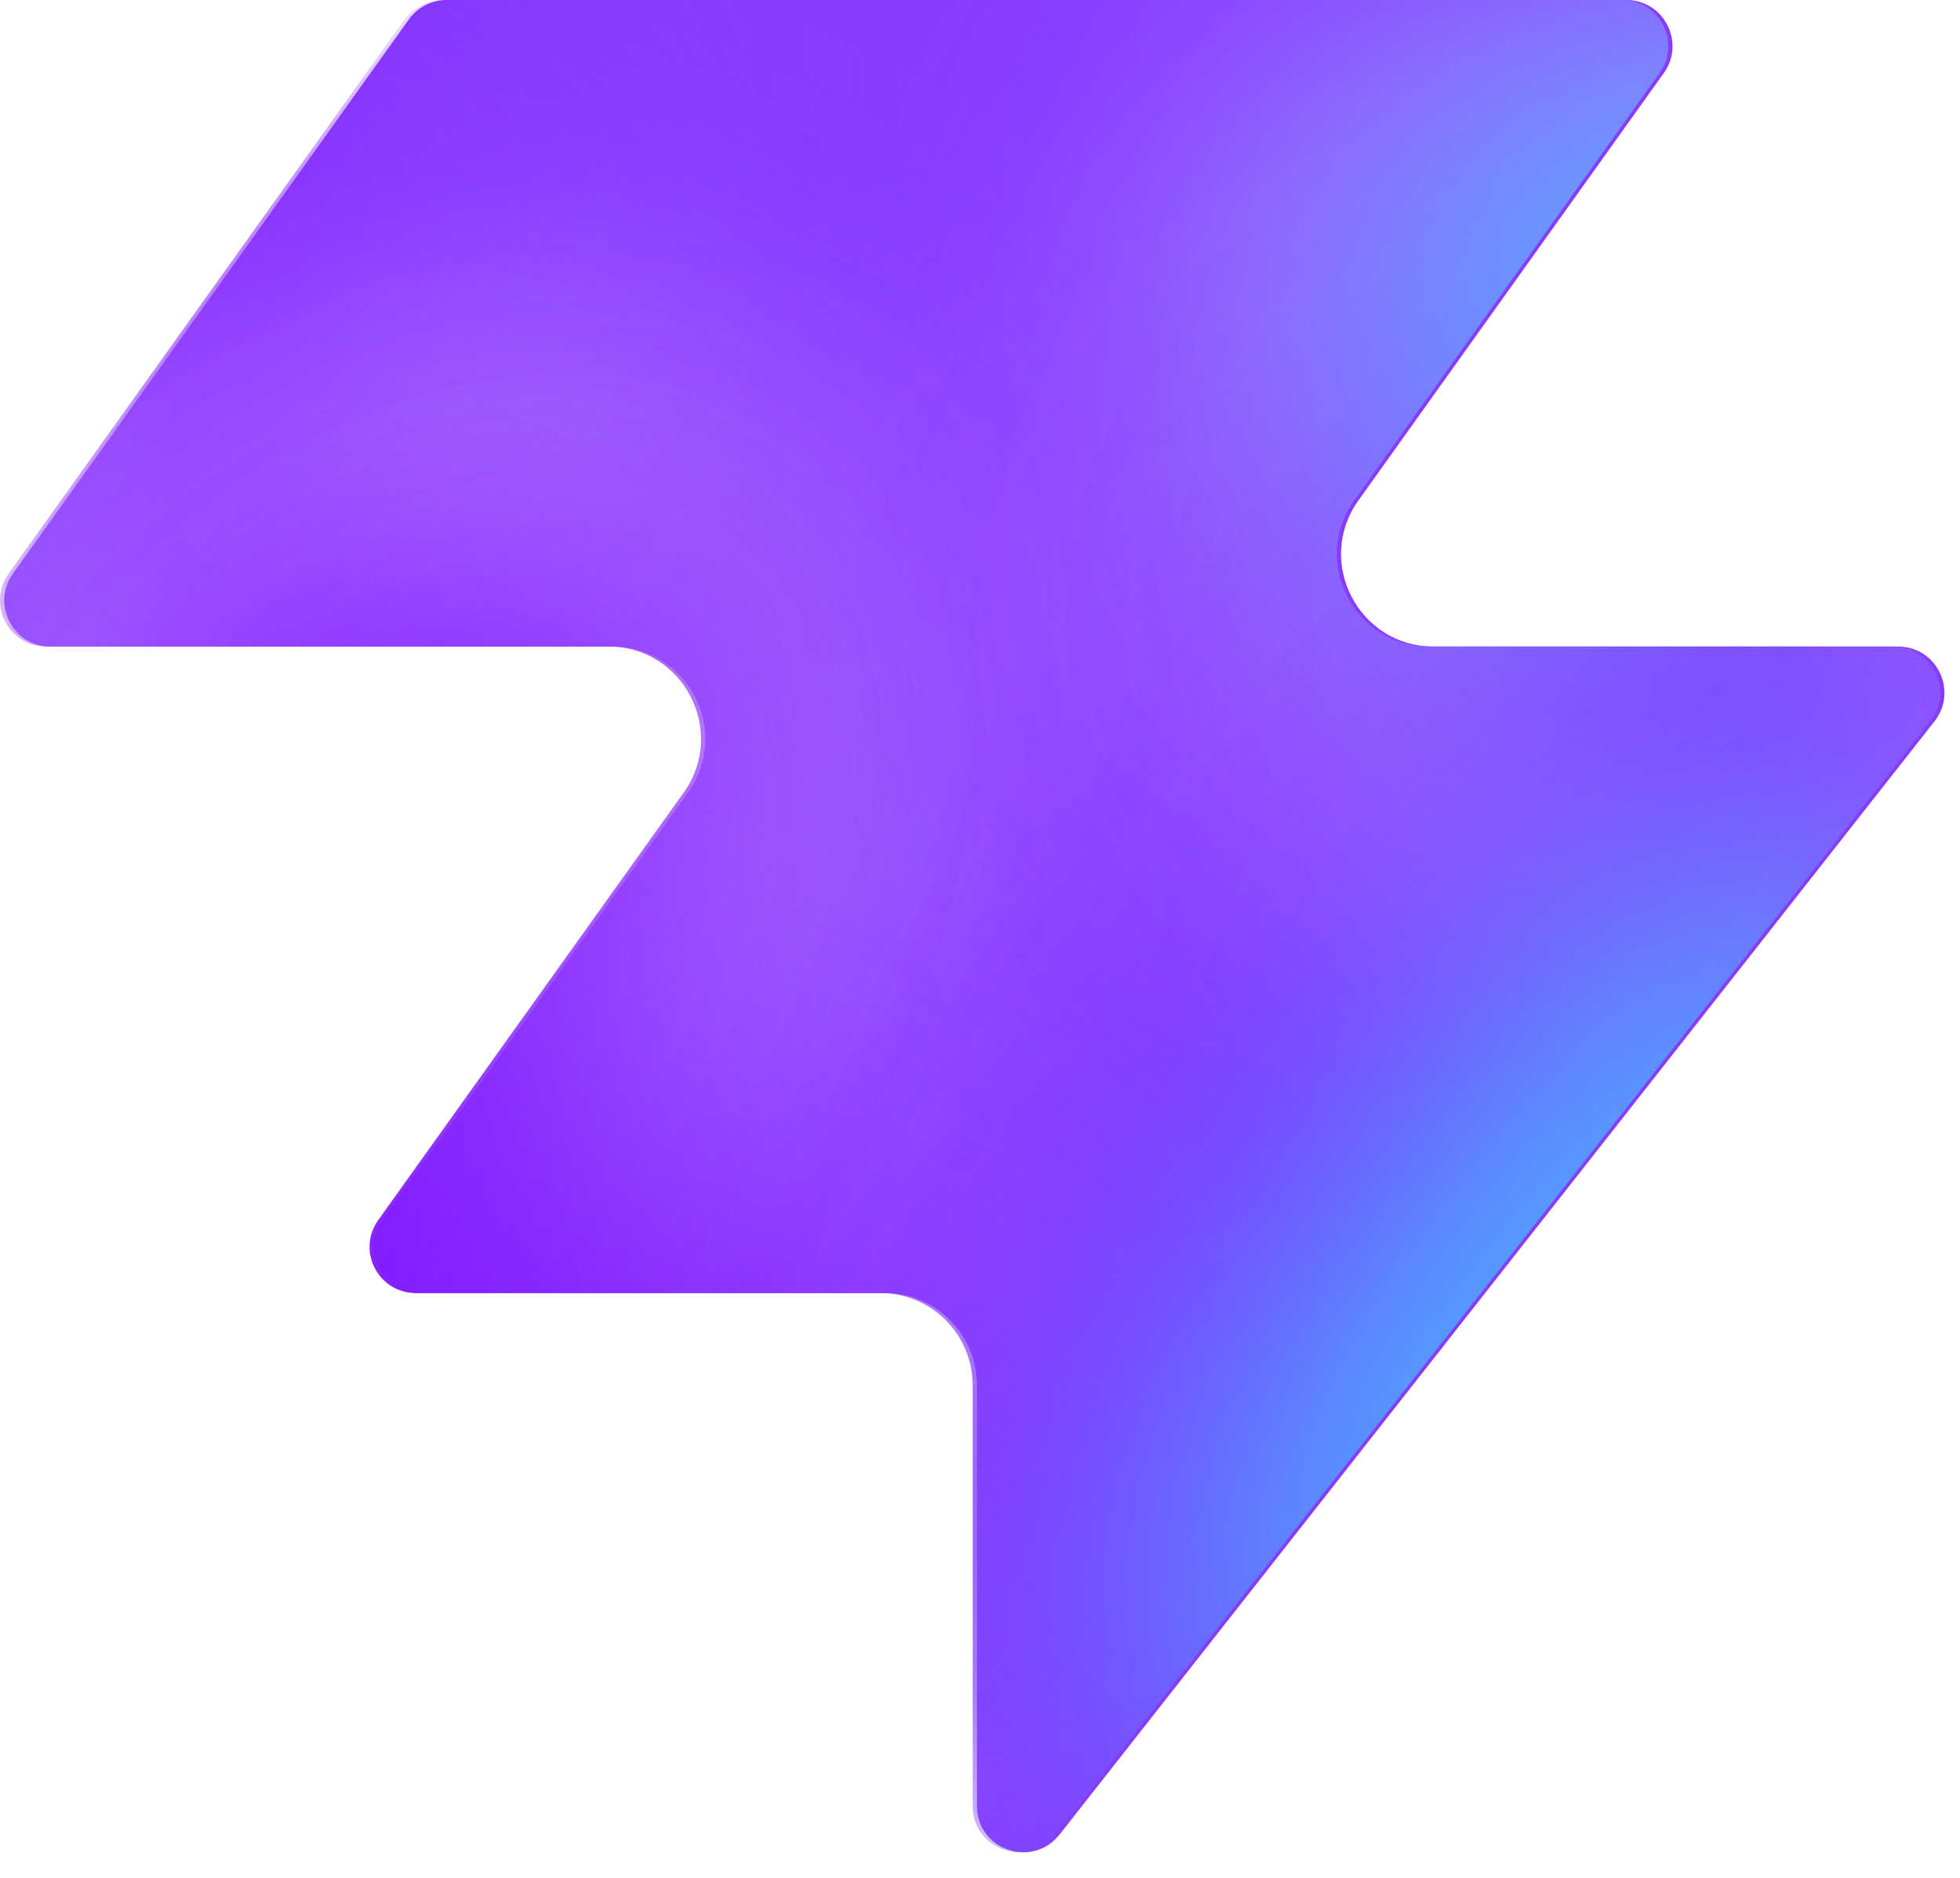
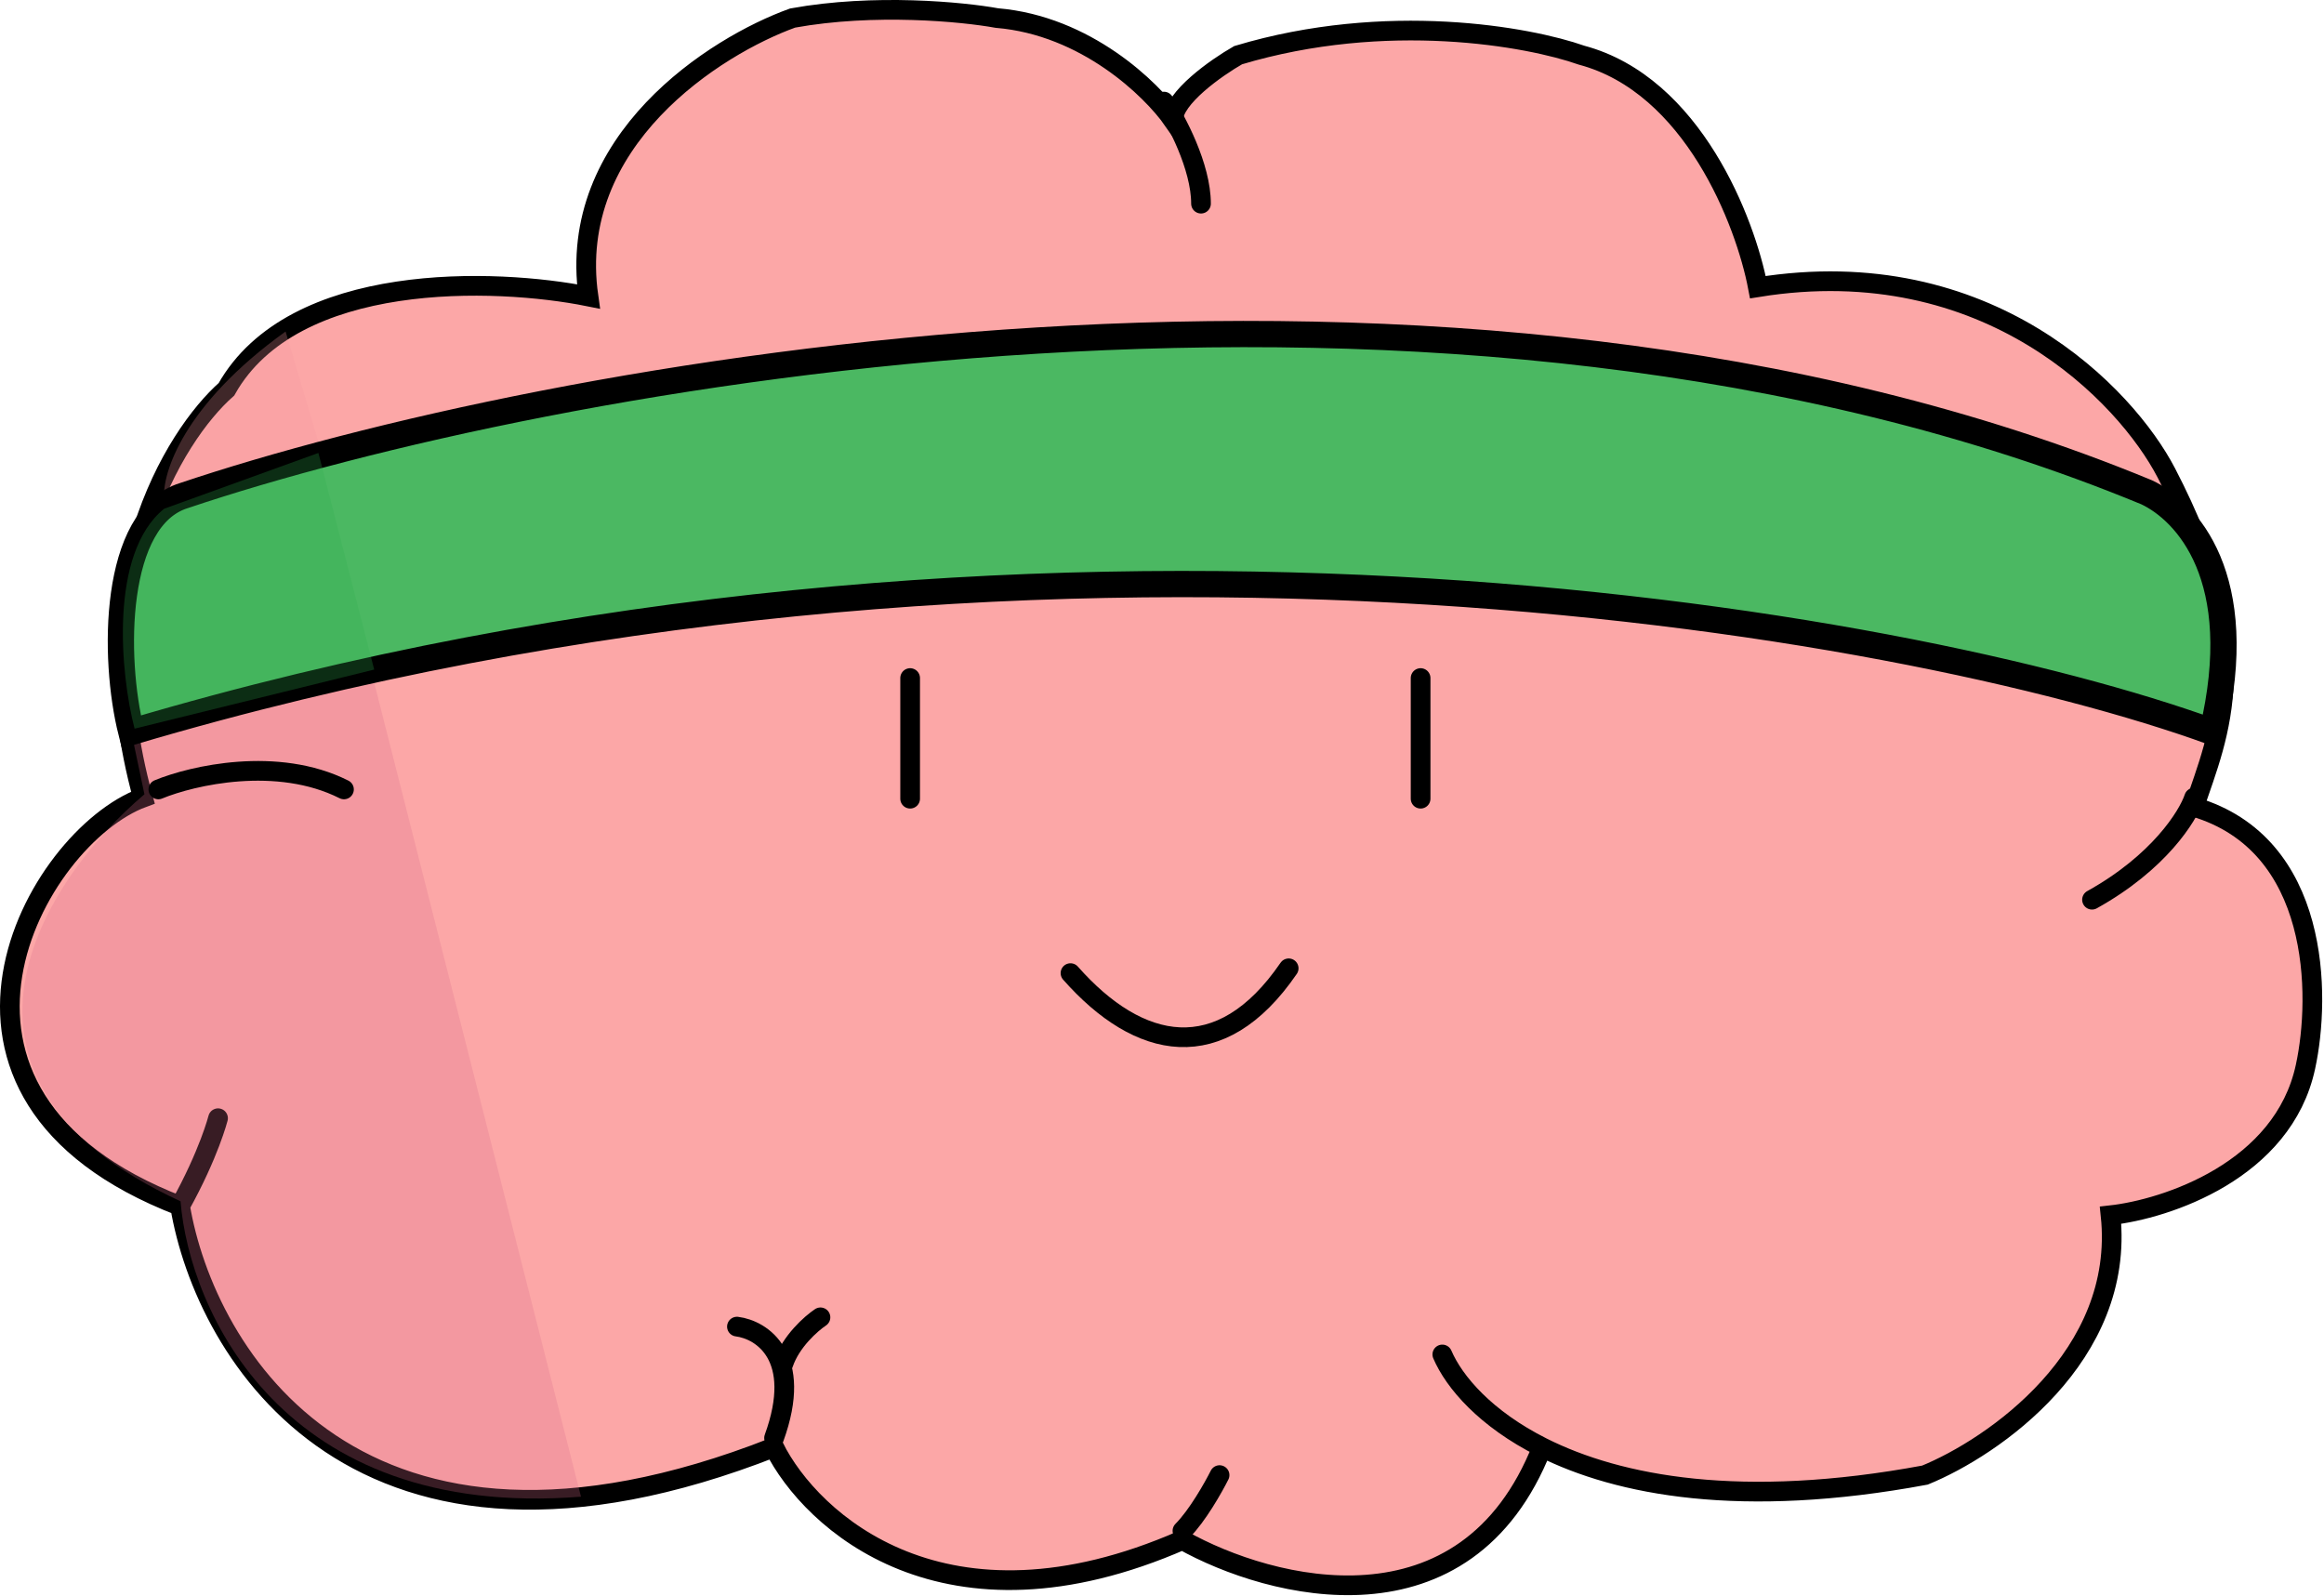
- <svg xmlns="http://www.w3.org/2000/svg" width="48" height="46" fill="none" viewBox="0 0 48 46">
-   <path fill="#863bff" d="M25.946 44.938c-.664.845-2.021.375-2.021-.698V33.937a2.26 2.26 0 0 0-2.262-2.262H10.287c-.92 0-1.456-1.04-.92-1.788l7.48-10.471c1.07-1.497 0-3.578-1.842-3.578H1.237c-.92 0-1.456-1.04-.92-1.788L10.013.474c.214-.297.556-.474.92-.474h28.894c.92 0 1.456 1.04.92 1.788l-7.48 10.471c-1.07 1.498 0 3.579 1.842 3.579h11.377c.943 0 1.473 1.088.89 1.83L25.947 44.94z" style="fill:#863bff;fill:color(display-p3 .525 .23 1);fill-opacity:1" />
-   <mask id="a" width="48" height="46" x="0" y="0" maskUnits="userSpaceOnUse" style="mask-type:alpha">
-     <path fill="#000" d="M25.842 44.938c-.664.844-2.021.375-2.021-.698V33.937a2.26 2.26 0 0 0-2.262-2.262H10.183c-.92 0-1.456-1.04-.92-1.788l7.48-10.471c1.07-1.498 0-3.579-1.842-3.579H1.133c-.92 0-1.456-1.04-.92-1.787L9.91.473c.214-.297.556-.474.92-.474h28.894c.92 0 1.456 1.04.92 1.788l-7.48 10.471c-1.07 1.498 0 3.578 1.842 3.578h11.377c.943 0 1.473 1.088.89 1.832L25.843 44.94z" style="fill:#000;fill-opacity:1" />
-   </mask>
-   <g mask="url(#a)">
-     <g filter="url(#b)">
-       <ellipse cx="5.508" cy="14.704" fill="#ede6ff" rx="5.508" ry="14.704" style="fill:#ede6ff;fill:color(display-p3 .927 .903 1);fill-opacity:1" transform="matrix(.00324 1 1 -.00324 -4.47 31.516)" />
-     </g>
-     <g filter="url(#c)">
-       <ellipse cx="10.399" cy="29.851" fill="#ede6ff" rx="10.399" ry="29.851" style="fill:#ede6ff;fill:color(display-p3 .927 .903 1);fill-opacity:1" transform="matrix(.00324 1 1 -.00324 -39.328 7.883)" />
-     </g>
-     <g filter="url(#d)">
-       <ellipse cx="5.508" cy="30.487" fill="#7e14ff" rx="5.508" ry="30.487" style="fill:#7e14ff;fill:color(display-p3 .492 .077 1);fill-opacity:1" transform="rotate(89.814 -25.913 -14.639)scale(1 -1)" />
-     </g>
-     <g filter="url(#e)">
-       <ellipse cx="5.508" cy="30.599" fill="#7e14ff" rx="5.508" ry="30.599" style="fill:#7e14ff;fill:color(display-p3 .492 .077 1);fill-opacity:1" transform="rotate(89.814 -32.644 -3.334)scale(1 -1)" />
-     </g>
-     <g filter="url(#f)">
-       <ellipse cx="5.508" cy="30.599" fill="#7e14ff" rx="5.508" ry="30.599" style="fill:#7e14ff;fill:color(display-p3 .492 .077 1);fill-opacity:1" transform="matrix(.00324 1 1 -.00324 -34.34 30.47)" />
-     </g>
-     <g filter="url(#g)">
-       <ellipse cx="14.072" cy="22.078" fill="#ede6ff" rx="14.072" ry="22.078" style="fill:#ede6ff;fill:color(display-p3 .927 .903 1);fill-opacity:1" transform="rotate(93.35 24.506 48.493)scale(-1 1)" />
-     </g>
-     <g filter="url(#h)">
-       <ellipse cx="3.47" cy="21.501" fill="#7e14ff" rx="3.47" ry="21.501" style="fill:#7e14ff;fill:color(display-p3 .492 .077 1);fill-opacity:1" transform="rotate(89.009 28.708 47.59)scale(-1 1)" />
-     </g>
-     <g filter="url(#i)">
-       <ellipse cx="3.47" cy="21.501" fill="#7e14ff" rx="3.47" ry="21.501" style="fill:#7e14ff;fill:color(display-p3 .492 .077 1);fill-opacity:1" transform="rotate(89.009 28.708 47.59)scale(-1 1)" />
-     </g>
-     <g filter="url(#j)">
-       <ellipse cx=".387" cy="8.972" fill="#7e14ff" rx="4.407" ry="29.108" style="fill:#7e14ff;fill:color(display-p3 .492 .077 1);fill-opacity:1" transform="rotate(39.51 .387 8.972)" />
-     </g>
-     <g filter="url(#k)">
-       <ellipse cx="47.523" cy="-6.092" fill="#7e14ff" rx="4.407" ry="29.108" style="fill:#7e14ff;fill:color(display-p3 .492 .077 1);fill-opacity:1" transform="rotate(37.892 47.523 -6.092)" />
-     </g>
-     <g filter="url(#l)">
-       <ellipse cx="41.412" cy="6.333" fill="#47bfff" rx="5.971" ry="9.665" style="fill:#47bfff;fill:color(display-p3 .28 .748 1);fill-opacity:1" transform="rotate(37.892 41.412 6.333)" />
-     </g>
-     <g filter="url(#m)">
-       <ellipse cx="-1.879" cy="38.332" fill="#7e14ff" rx="4.407" ry="29.108" style="fill:#7e14ff;fill:color(display-p3 .492 .077 1);fill-opacity:1" transform="rotate(37.892 -1.88 38.332)" />
-     </g>
-     <g filter="url(#n)">
-       <ellipse cx="-1.879" cy="38.332" fill="#7e14ff" rx="4.407" ry="29.108" style="fill:#7e14ff;fill:color(display-p3 .492 .077 1);fill-opacity:1" transform="rotate(37.892 -1.88 38.332)" />
-     </g>
-     <g filter="url(#o)">
-       <ellipse cx="35.651" cy="29.907" fill="#7e14ff" rx="4.407" ry="29.108" style="fill:#7e14ff;fill:color(display-p3 .492 .077 1);fill-opacity:1" transform="rotate(37.892 35.651 29.907)" />
-     </g>
-     <g filter="url(#p)">
-       <ellipse cx="38.418" cy="32.4" fill="#47bfff" rx="5.971" ry="15.297" style="fill:#47bfff;fill:color(display-p3 .28 .748 1);fill-opacity:1" transform="rotate(37.892 38.418 32.4)" />
-     </g>
-   </g>
-   <defs>
-     <filter id="b" width="60.045" height="41.654" x="-19.77" y="16.149" color-interpolation-filters="sRGB" filterUnits="userSpaceOnUse">
-       <feFlood flood-opacity="0" result="BackgroundImageFix" />
-       <feBlend in="SourceGraphic" in2="BackgroundImageFix" result="shape" />
-       <feGaussianBlur result="effect1_foregroundBlur_2002_17158" stdDeviation="7.659" />
-     </filter>
-     <filter id="c" width="90.34" height="51.437" x="-54.613" y="-7.533" color-interpolation-filters="sRGB" filterUnits="userSpaceOnUse">
-       <feFlood flood-opacity="0" result="BackgroundImageFix" />
-       <feBlend in="SourceGraphic" in2="BackgroundImageFix" result="shape" />
-       <feGaussianBlur result="effect1_foregroundBlur_2002_17158" stdDeviation="7.659" />
-     </filter>
-     <filter id="d" width="79.355" height="29.4" x="-49.64" y="2.03" color-interpolation-filters="sRGB" filterUnits="userSpaceOnUse">
-       <feFlood flood-opacity="0" result="BackgroundImageFix" />
-       <feBlend in="SourceGraphic" in2="BackgroundImageFix" result="shape" />
-       <feGaussianBlur result="effect1_foregroundBlur_2002_17158" stdDeviation="4.596" />
-     </filter>
-     <filter id="e" width="79.579" height="29.4" x="-45.045" y="20.029" color-interpolation-filters="sRGB" filterUnits="userSpaceOnUse">
-       <feFlood flood-opacity="0" result="BackgroundImageFix" />
-       <feBlend in="SourceGraphic" in2="BackgroundImageFix" result="shape" />
-       <feGaussianBlur result="effect1_foregroundBlur_2002_17158" stdDeviation="4.596" />
-     </filter>
-     <filter id="f" width="79.579" height="29.4" x="-43.513" y="21.178" color-interpolation-filters="sRGB" filterUnits="userSpaceOnUse">
-       <feFlood flood-opacity="0" result="BackgroundImageFix" />
-       <feBlend in="SourceGraphic" in2="BackgroundImageFix" result="shape" />
-       <feGaussianBlur result="effect1_foregroundBlur_2002_17158" stdDeviation="4.596" />
-     </filter>
-     <filter id="g" width="74.749" height="58.852" x="15.756" y="-17.901" color-interpolation-filters="sRGB" filterUnits="userSpaceOnUse">
-       <feFlood flood-opacity="0" result="BackgroundImageFix" />
-       <feBlend in="SourceGraphic" in2="BackgroundImageFix" result="shape" />
-       <feGaussianBlur result="effect1_foregroundBlur_2002_17158" stdDeviation="7.659" />
-     </filter>
-     <filter id="h" width="61.377" height="25.362" x="23.548" y="2.284" color-interpolation-filters="sRGB" filterUnits="userSpaceOnUse">
-       <feFlood flood-opacity="0" result="BackgroundImageFix" />
-       <feBlend in="SourceGraphic" in2="BackgroundImageFix" result="shape" />
-       <feGaussianBlur result="effect1_foregroundBlur_2002_17158" stdDeviation="4.596" />
-     </filter>
-     <filter id="i" width="61.377" height="25.362" x="23.548" y="2.284" color-interpolation-filters="sRGB" filterUnits="userSpaceOnUse">
-       <feFlood flood-opacity="0" result="BackgroundImageFix" />
-       <feBlend in="SourceGraphic" in2="BackgroundImageFix" result="shape" />
-       <feGaussianBlur result="effect1_foregroundBlur_2002_17158" stdDeviation="4.596" />
-     </filter>
-     <filter id="j" width="56.045" height="63.649" x="-27.636" y="-22.853" color-interpolation-filters="sRGB" filterUnits="userSpaceOnUse">
-       <feFlood flood-opacity="0" result="BackgroundImageFix" />
-       <feBlend in="SourceGraphic" in2="BackgroundImageFix" result="shape" />
-       <feGaussianBlur result="effect1_foregroundBlur_2002_17158" stdDeviation="4.596" />
-     </filter>
-     <filter id="k" width="54.814" height="64.646" x="20.116" y="-38.415" color-interpolation-filters="sRGB" filterUnits="userSpaceOnUse">
-       <feFlood flood-opacity="0" result="BackgroundImageFix" />
-       <feBlend in="SourceGraphic" in2="BackgroundImageFix" result="shape" />
-       <feGaussianBlur result="effect1_foregroundBlur_2002_17158" stdDeviation="4.596" />
-     </filter>
-     <filter id="l" width="33.541" height="35.313" x="24.641" y="-11.323" color-interpolation-filters="sRGB" filterUnits="userSpaceOnUse">
-       <feFlood flood-opacity="0" result="BackgroundImageFix" />
-       <feBlend in="SourceGraphic" in2="BackgroundImageFix" result="shape" />
-       <feGaussianBlur result="effect1_foregroundBlur_2002_17158" stdDeviation="4.596" />
-     </filter>
-     <filter id="m" width="54.814" height="64.646" x="-29.286" y="6.009" color-interpolation-filters="sRGB" filterUnits="userSpaceOnUse">
-       <feFlood flood-opacity="0" result="BackgroundImageFix" />
-       <feBlend in="SourceGraphic" in2="BackgroundImageFix" result="shape" />
-       <feGaussianBlur result="effect1_foregroundBlur_2002_17158" stdDeviation="4.596" />
-     </filter>
-     <filter id="n" width="54.814" height="64.646" x="-29.286" y="6.009" color-interpolation-filters="sRGB" filterUnits="userSpaceOnUse">
-       <feFlood flood-opacity="0" result="BackgroundImageFix" />
-       <feBlend in="SourceGraphic" in2="BackgroundImageFix" result="shape" />
-       <feGaussianBlur result="effect1_foregroundBlur_2002_17158" stdDeviation="4.596" />
-     </filter>
-     <filter id="o" width="54.814" height="64.646" x="8.244" y="-2.416" color-interpolation-filters="sRGB" filterUnits="userSpaceOnUse">
-       <feFlood flood-opacity="0" result="BackgroundImageFix" />
-       <feBlend in="SourceGraphic" in2="BackgroundImageFix" result="shape" />
-       <feGaussianBlur result="effect1_foregroundBlur_2002_17158" stdDeviation="4.596" />
-     </filter>
-     <filter id="p" width="39.409" height="43.623" x="18.713" y="10.588" color-interpolation-filters="sRGB" filterUnits="userSpaceOnUse">
-       <feFlood flood-opacity="0" result="BackgroundImageFix" />
-       <feBlend in="SourceGraphic" in2="BackgroundImageFix" result="shape" />
-       <feGaussianBlur result="effect1_foregroundBlur_2002_17158" stdDeviation="4.596" />
-     </filter>
-   </defs>
+ <svg xmlns="http://www.w3.org/2000/svg" width="354" height="243" viewBox="0 0 354 243" fill="none">
+   <path d="M321.49 185.125C323.752 206.614 303.583 220.469 293.215 224.71C265.266 229.91 246.561 226.332 234.902 220.469C223.313 249.875 193.548 242.146 180.114 234.606C143.922 250.441 123.563 231.779 117.908 220.469C54.572 245.351 31.197 206.331 27.427 183.711C-16.742 166.66 5.411 127.54 21.772 121.505C12.724 88.706 26.485 66.368 34.496 59.3C44.675 41.203 75.495 42.334 89.633 45.162C86.24 21.411 108.954 6.99 120.736 2.749C133.177 0.487 146.655 1.806 151.839 2.749C165.411 3.88 175.401 13.588 178.7 18.3C178.7 14.907 185.298 10.289 188.597 8.404C211.217 1.618 232.895 5.576 240.906 8.404C257.871 12.928 265.882 33.852 267.767 43.748C302.829 38.093 323.847 60.242 329.973 72.023C344.027 99.05 337.976 111.774 334.214 122.919C353.442 128.574 353.536 151.666 351.18 162.504C347.786 178.339 329.973 184.182 321.49 185.125Z" fill="#FCA7A7" />
+   <path d="M219.699 206.331C221.503 210.54 226.274 216.13 234.902 220.469M27.427 183.711C-16.742 166.66 5.411 127.54 21.772 121.505C12.724 88.706 26.485 66.368 34.496 59.3C44.675 41.203 75.495 42.334 89.633 45.162C86.24 21.411 108.954 6.99 120.736 2.749C133.177 0.487 146.655 1.806 151.839 2.749C165.411 3.88 175.401 13.588 178.7 18.3C178.7 14.907 185.298 10.289 188.597 8.404C211.217 1.618 232.895 5.576 240.906 8.404C257.871 12.928 265.882 33.852 267.767 43.748C302.829 38.093 323.847 60.242 329.973 72.023C344.027 99.05 337.976 111.774 334.214 122.919C353.442 128.574 353.536 151.666 351.18 162.504C347.786 178.339 329.973 184.182 321.49 185.125C323.752 206.614 303.583 220.469 293.215 224.71C265.266 229.91 246.561 226.332 234.902 220.469M27.427 183.711C31.197 206.331 54.572 245.351 117.908 220.469C123.563 231.779 143.922 250.441 180.114 234.606C193.548 242.146 223.313 249.875 234.902 220.469M27.427 183.711C31.855 175.742 33.213 170.344 33.213 170.344" stroke="black" stroke-width="3" stroke-linecap="round" />
+   <path d="M88.5 228L57 104L20 111.5L22 121C6.833 133.833 -13.3 164.2 27.5 183C28.833 199.5 42.9 231.6 88.5 228Z" fill="#D96C8B" fill-opacity="0.26" />
+   <path d="M49 69L43.5 50.5C27.9 61.7 24.666 72.167 25 76L49 69Z" fill="#F398A0" fill-opacity="0.26" />
+   <path d="M334.214 121.505C333.272 124.333 328.842 131.402 318.663 137.057" stroke="black" stroke-width="3" stroke-linecap="round" />
+   <path d="M24.12 120.256C29.304 118.122 42.216 115.135 52.395 120.256" stroke="black" stroke-width="3" stroke-linecap="round" />
+   <path d="M185.769 224.71C184.826 226.595 182.376 230.931 180.114 233.193" stroke="black" stroke-width="3" stroke-linecap="round" />
+   <path d="M112.253 202.09C116.023 202.561 122.432 206.614 117.908 219.055" stroke="black" stroke-width="3" stroke-linecap="round" />
+   <path d="M124.977 200.676C123.563 201.619 120.453 204.352 119.322 207.745" stroke="black" stroke-width="3" stroke-linecap="round" />
+   <path d="M105.184 57.886C107.541 56.943 112.819 55.624 115.081 57.886" stroke="black" stroke-width="3" stroke-linecap="round" />
+   <path d="M177.286 15.473C179.171 18.3 182.941 25.369 182.941 31.024" stroke="black" stroke-width="3" stroke-linecap="round" />
+   <path d="M327 75C220.6 31 82.5 57.167 28 75.5C17.2 78.853 17.166 100.231 20 111.5C157.6 70.7 290.166 94.5 337 111.5C342.6 87.9 333 77.833 327 75Z" fill="#4BB862" stroke="black" stroke-width="4" />
+   <path d="M138.635 103.291V121.67" stroke="black" stroke-width="3" stroke-linecap="round" />
+   <path d="M216.392 103.291V121.67" stroke="black" stroke-width="3" stroke-linecap="round" />
+   <path d="M163.06 148.239C173.465 160.031 185.884 162.719 196.296 147.508" stroke="black" stroke-width="3" stroke-linecap="round" />
+   <path d="M57 102L48.5 69L25 77.5C16.6 84.3 18.333 102.667 20.5 111L57 102Z" fill="#31B04D" fill-opacity="0.26" />
</svg>
